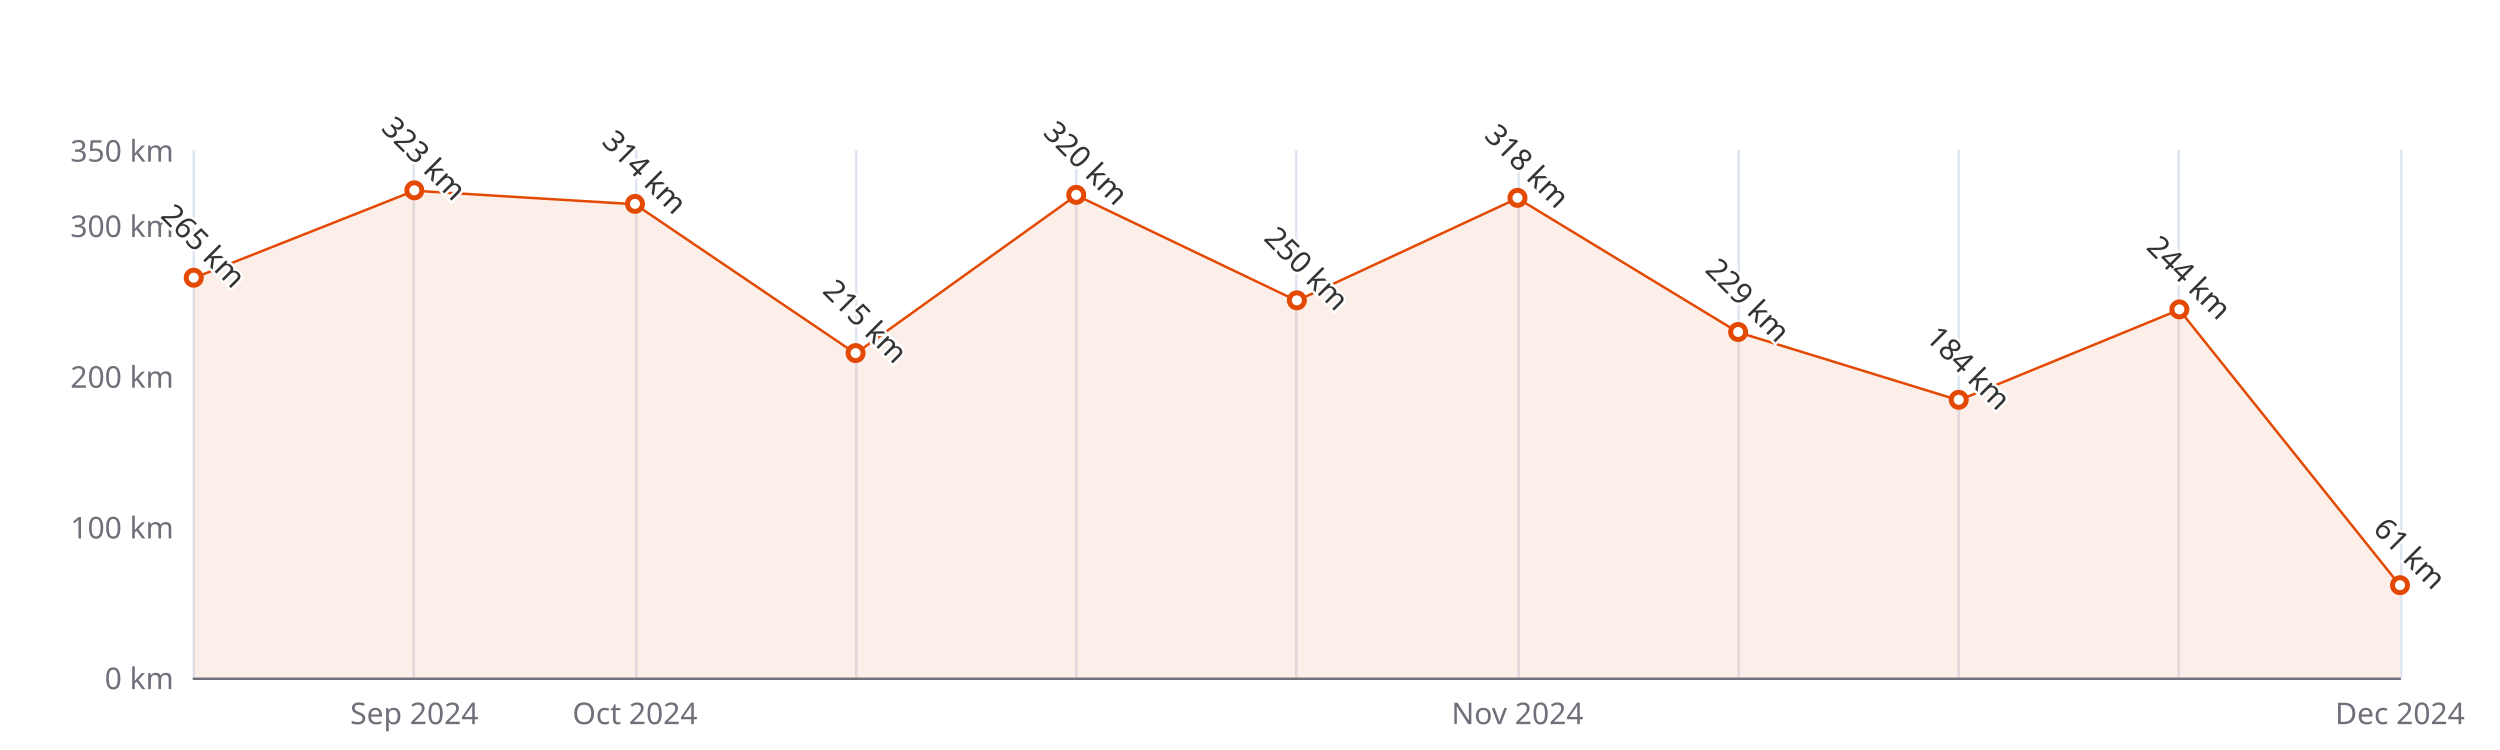
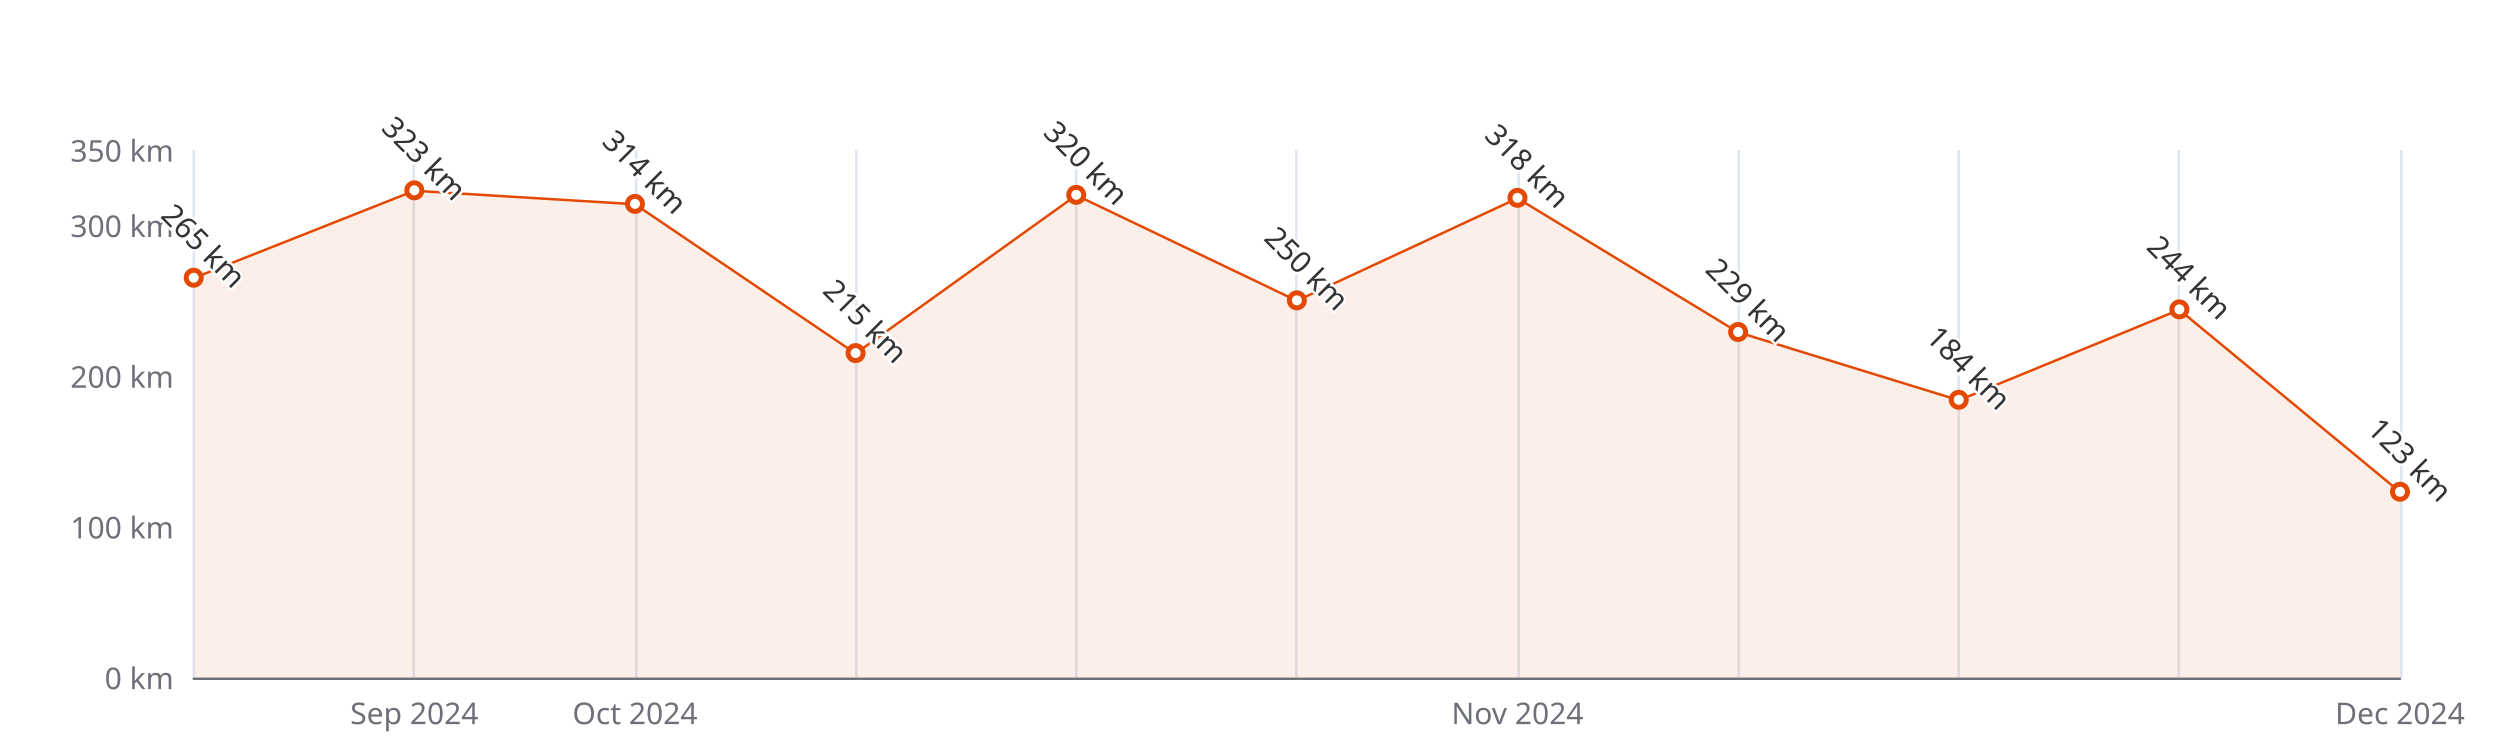
<svg xmlns="http://www.w3.org/2000/svg" width="1000" height="300" version="1.1" baseProfile="full" viewBox="0 0 1000 300">
  <rect width="1000" height="300" x="0" y="0" id="0" fill="#ffffff" />
  <path d="M77.5 60L77.5 271" fill="none" stroke="#E0E6F1" />
  <path d="M165.5 60L165.5 271" fill="none" stroke="#E0E6F1" />
  <path d="M254.5 60L254.5 271" fill="none" stroke="#E0E6F1" />
  <path d="M342.5 60L342.5 271" fill="none" stroke="#E0E6F1" />
  <path d="M430.5 60L430.5 271" fill="none" stroke="#E0E6F1" />
  <path d="M518.5 60L518.5 271" fill="none" stroke="#E0E6F1" />
  <path d="M607.5 60L607.5 271" fill="none" stroke="#E0E6F1" />
  <path d="M695.5 60L695.5 271" fill="none" stroke="#E0E6F1" />
  <path d="M783.5 60L783.5 271" fill="none" stroke="#E0E6F1" />
  <path d="M871.5 60L871.5 271" fill="none" stroke="#E0E6F1" />
  <path d="M960.5 60L960.5 271" fill="none" stroke="#E0E6F1" />
  <path d="M77.5 271.5L960 271.5" fill="none" stroke="#6E7079" stroke-linecap="round" />
  <text dominant-baseline="central" text-anchor="end" style="font-size:12px;font-family:sans-serif;" xml:space="preserve" transform="translate(69.48 271)" fill="#6E7079">0 km</text>
  <text dominant-baseline="central" text-anchor="end" style="font-size:12px;font-family:sans-serif;" xml:space="preserve" transform="translate(69.48 210.7143)" fill="#6E7079">100 km</text>
  <text dominant-baseline="central" text-anchor="end" style="font-size:12px;font-family:sans-serif;" xml:space="preserve" transform="translate(69.48 150.4286)" fill="#6E7079">200 km</text>
  <text dominant-baseline="central" text-anchor="end" style="font-size:12px;font-family:sans-serif;" xml:space="preserve" transform="translate(69.48 90.1429)" fill="#6E7079">300 km</text>
  <text dominant-baseline="central" text-anchor="end" style="font-size:12px;font-family:sans-serif;" xml:space="preserve" transform="translate(69.48 60)" fill="#6E7079">350 km</text>
  <text dominant-baseline="central" text-anchor="middle" style="font-size:12px;font-family:sans-serif;" xml:space="preserve" y="6" transform="translate(165.732 279)" fill="#6E7079">Sep 2024</text>
  <text dominant-baseline="central" text-anchor="middle" style="font-size:12px;font-family:sans-serif;" xml:space="preserve" y="6" transform="translate(253.984 279)" fill="#6E7079">Oct 2024</text>
  <text dominant-baseline="central" text-anchor="middle" style="font-size:12px;font-family:sans-serif;" xml:space="preserve" y="6" transform="translate(606.992 279)" fill="#6E7079">Nov 2024</text>
  <text dominant-baseline="central" text-anchor="middle" style="font-size:12px;font-family:sans-serif;" xml:space="preserve" y="6" transform="translate(960 279)" fill="#6E7079">Dec 2024</text>
  <g clip-path="url(#zr5-c0)">
-     <path d="M77.5 111.2L165.7 76.3L254 81.7L342.2 141.4L430.5 78.1L518.7 120.3L607 79.3L695.2 132.9L783.5 160.1L871.7 123.9L960 234.2L960 271L871.7 271L783.5 271L695.2 271L607 271L518.7 271L430.5 271L342.2 271L254 271L165.7 271L77.5 271Z" fill="rgb(227,73,2)" fill-opacity="0.09" />
-     <path d="M77.5 111.2L165.7 76.3L254 81.7L342.2 141.4L430.5 78.1L518.7 120.3L607 79.3L695.2 132.9L783.5 160.1L871.7 123.9L960 234.2" fill="none" stroke="#E34902" stroke-linejoin="bevel" />
+     <path d="M77.5 111.2L165.7 76.3L254 81.7L342.2 141.4L430.5 78.1L518.7 120.3L607 79.3L695.2 132.9L783.5 160.1L871.7 123.9L960 196.8L960 271L871.7 271L783.5 271L695.2 271L607 271L518.7 271L430.5 271L342.2 271L254 271L165.7 271L77.5 271Z" fill="rgb(227,73,2)" fill-opacity="0.09" />
+     <path d="M77.5 111.2L165.7 76.3L254 81.7L342.2 141.4L430.5 78.1L518.7 120.3L607 79.3L695.2 132.9L783.5 160.1L871.7 123.9L960 196.8" fill="none" stroke="#E34902" stroke-linejoin="bevel" />
  </g>
  <path d="M1 0A1 1 0 1 1 1 -0.1A1 1 0 0 1 1 0" transform="matrix(3,0,0,3,77.48,111.2429)" fill="#fff" stroke="#E34902" stroke-width="0.667" />
  <path d="M1 0A1 1 0 1 1 1 -0.1A1 1 0 0 1 1 0" transform="matrix(3,0,0,3,165.732,76.2771)" fill="#fff" stroke="#E34902" stroke-width="0.667" />
  <path d="M1 0A1 1 0 1 1 1 -0.1A1 1 0 0 1 1 0" transform="matrix(3,0,0,3,253.984,81.7029)" fill="#fff" stroke="#E34902" stroke-width="0.667" />
  <path d="M1 0A1 1 0 1 1 1 -0.1A1 1 0 0 1 1 0" transform="matrix(3,0,0,3,342.236,141.3857)" fill="#fff" stroke="#E34902" stroke-width="0.667" />
  <path d="M1 0A1 1 0 1 1 1 -0.1A1 1 0 0 1 1 0" transform="matrix(3,0,0,3,430.488,78.0857)" fill="#fff" stroke="#E34902" stroke-width="0.667" />
  <path d="M1 0A1 1 0 1 1 1 -0.1A1 1 0 0 1 1 0" transform="matrix(3,0,0,3,518.74,120.2857)" fill="#fff" stroke="#E34902" stroke-width="0.667" />
  <path d="M1 0A1 1 0 1 1 1 -0.1A1 1 0 0 1 1 0" transform="matrix(3,0,0,3,606.992,79.2914)" fill="#fff" stroke="#E34902" stroke-width="0.667" />
  <path d="M1 0A1 1 0 1 1 1 -0.1A1 1 0 0 1 1 0" transform="matrix(3,0,0,3,695.244,132.9457)" fill="#fff" stroke="#E34902" stroke-width="0.667" />
  <path d="M1 0A1 1 0 1 1 1 -0.1A1 1 0 0 1 1 0" transform="matrix(3,0,0,3,783.496,160.0743)" fill="#fff" stroke="#E34902" stroke-width="0.667" />
  <path d="M1 0A1 1 0 1 1 1 -0.1A1 1 0 0 1 1 0" transform="matrix(3,0,0,3,871.748,123.9029)" fill="#fff" stroke="#E34902" stroke-width="0.667" />
-   <path d="M1 0A1 1 0 1 1 1 -0.1A1 1 0 0 1 1 0" transform="matrix(3,0,0,3,960,234.2257)" fill="#fff" stroke="#E34902" stroke-width="0.667" />
+   <path d="M1 0A1 1 0 1 1 1 -0.1A1 1 0 0 1 1 0" transform="matrix(3,0,0,3,960,196.8486)" fill="#fff" stroke="#E34902" stroke-width="0.667" />
  <text dominant-baseline="central" text-anchor="middle" style="font-size:12px;font-family:sans-serif;" xml:space="preserve" y="-6" transform="matrix(0.707,0.707,-0.707,0.707,77.48,102.2429)" fill="#333" stroke="rgb(255,255,255)" stroke-width="2" paint-order="stroke" stroke-miterlimit="2">265 km</text>
  <text dominant-baseline="central" text-anchor="middle" style="font-size:12px;font-family:sans-serif;" xml:space="preserve" y="-6" transform="matrix(0.707,0.707,-0.707,0.707,165.732,67.2771)" fill="#333" stroke="rgb(255,255,255)" stroke-width="2" paint-order="stroke" stroke-miterlimit="2">323 km</text>
  <text dominant-baseline="central" text-anchor="middle" style="font-size:12px;font-family:sans-serif;" xml:space="preserve" y="-6" transform="matrix(0.707,0.707,-0.707,0.707,253.984,72.7029)" fill="#333" stroke="rgb(255,255,255)" stroke-width="2" paint-order="stroke" stroke-miterlimit="2">314 km</text>
  <text dominant-baseline="central" text-anchor="middle" style="font-size:12px;font-family:sans-serif;" xml:space="preserve" y="-6" transform="matrix(0.707,0.707,-0.707,0.707,342.236,132.3857)" fill="#333" stroke="rgb(255,255,255)" stroke-width="2" paint-order="stroke" stroke-miterlimit="2">215 km</text>
  <text dominant-baseline="central" text-anchor="middle" style="font-size:12px;font-family:sans-serif;" xml:space="preserve" y="-6" transform="matrix(0.707,0.707,-0.707,0.707,430.488,69.0857)" fill="#333" stroke="rgb(255,255,255)" stroke-width="2" paint-order="stroke" stroke-miterlimit="2">320 km</text>
  <text dominant-baseline="central" text-anchor="middle" style="font-size:12px;font-family:sans-serif;" xml:space="preserve" y="-6" transform="matrix(0.707,0.707,-0.707,0.707,518.74,111.2857)" fill="#333" stroke="rgb(255,255,255)" stroke-width="2" paint-order="stroke" stroke-miterlimit="2">250 km</text>
  <text dominant-baseline="central" text-anchor="middle" style="font-size:12px;font-family:sans-serif;" xml:space="preserve" y="-6" transform="matrix(0.707,0.707,-0.707,0.707,606.992,70.2914)" fill="#333" stroke="rgb(255,255,255)" stroke-width="2" paint-order="stroke" stroke-miterlimit="2">318 km</text>
  <text dominant-baseline="central" text-anchor="middle" style="font-size:12px;font-family:sans-serif;" xml:space="preserve" y="-6" transform="matrix(0.707,0.707,-0.707,0.707,695.244,123.9457)" fill="#333" stroke="rgb(255,255,255)" stroke-width="2" paint-order="stroke" stroke-miterlimit="2">229 km</text>
  <text dominant-baseline="central" text-anchor="middle" style="font-size:12px;font-family:sans-serif;" xml:space="preserve" y="-6" transform="matrix(0.707,0.707,-0.707,0.707,783.496,151.0743)" fill="#333" stroke="rgb(255,255,255)" stroke-width="2" paint-order="stroke" stroke-miterlimit="2">184 km</text>
  <text dominant-baseline="central" text-anchor="middle" style="font-size:12px;font-family:sans-serif;" xml:space="preserve" y="-6" transform="matrix(0.707,0.707,-0.707,0.707,871.748,114.9029)" fill="#333" stroke="rgb(255,255,255)" stroke-width="2" paint-order="stroke" stroke-miterlimit="2">244 km</text>
-   <text dominant-baseline="central" text-anchor="middle" style="font-size:12px;font-family:sans-serif;" xml:space="preserve" y="-6" transform="matrix(0.707,0.707,-0.707,0.707,960,225.2257)" fill="#333" stroke="rgb(255,255,255)" stroke-width="2" paint-order="stroke" stroke-miterlimit="2">61 km</text>
+   <text dominant-baseline="central" text-anchor="middle" style="font-size:12px;font-family:sans-serif;" xml:space="preserve" y="-6" transform="matrix(0.707,0.707,-0.707,0.707,960,187.8486)" fill="#333" stroke="rgb(255,255,255)" stroke-width="2" paint-order="stroke" stroke-miterlimit="2">123 km</text>
  <defs>
    <clipPath id="zr5-c0">
      <path d="M76 59.5l884 0l0 212l-884 0Z" fill="#000" />
    </clipPath>
  </defs>
</svg>
